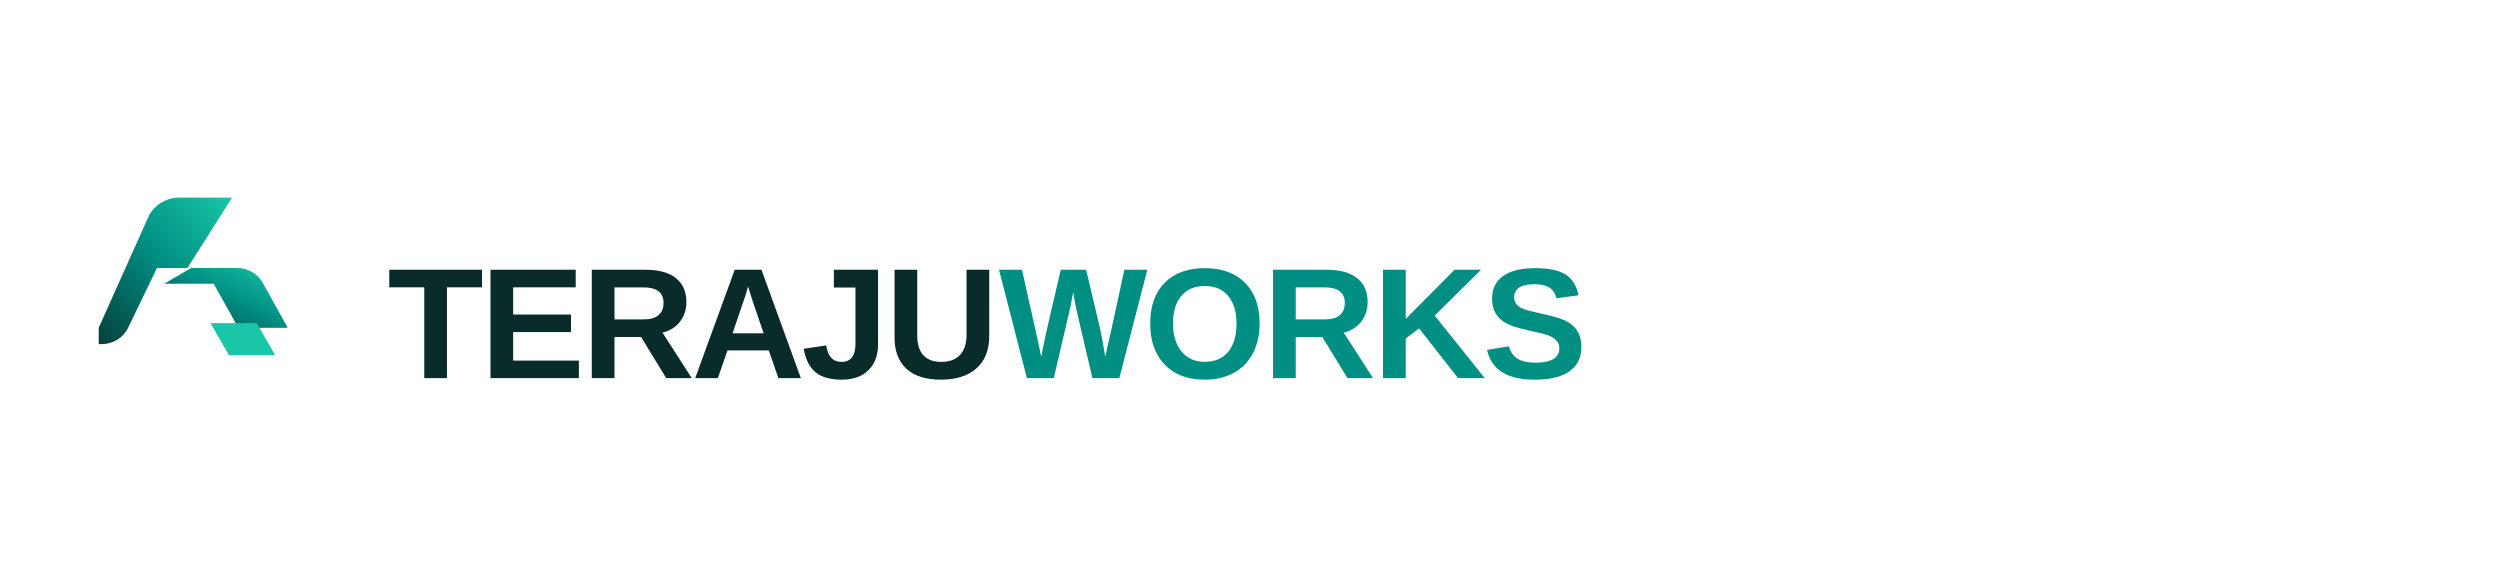
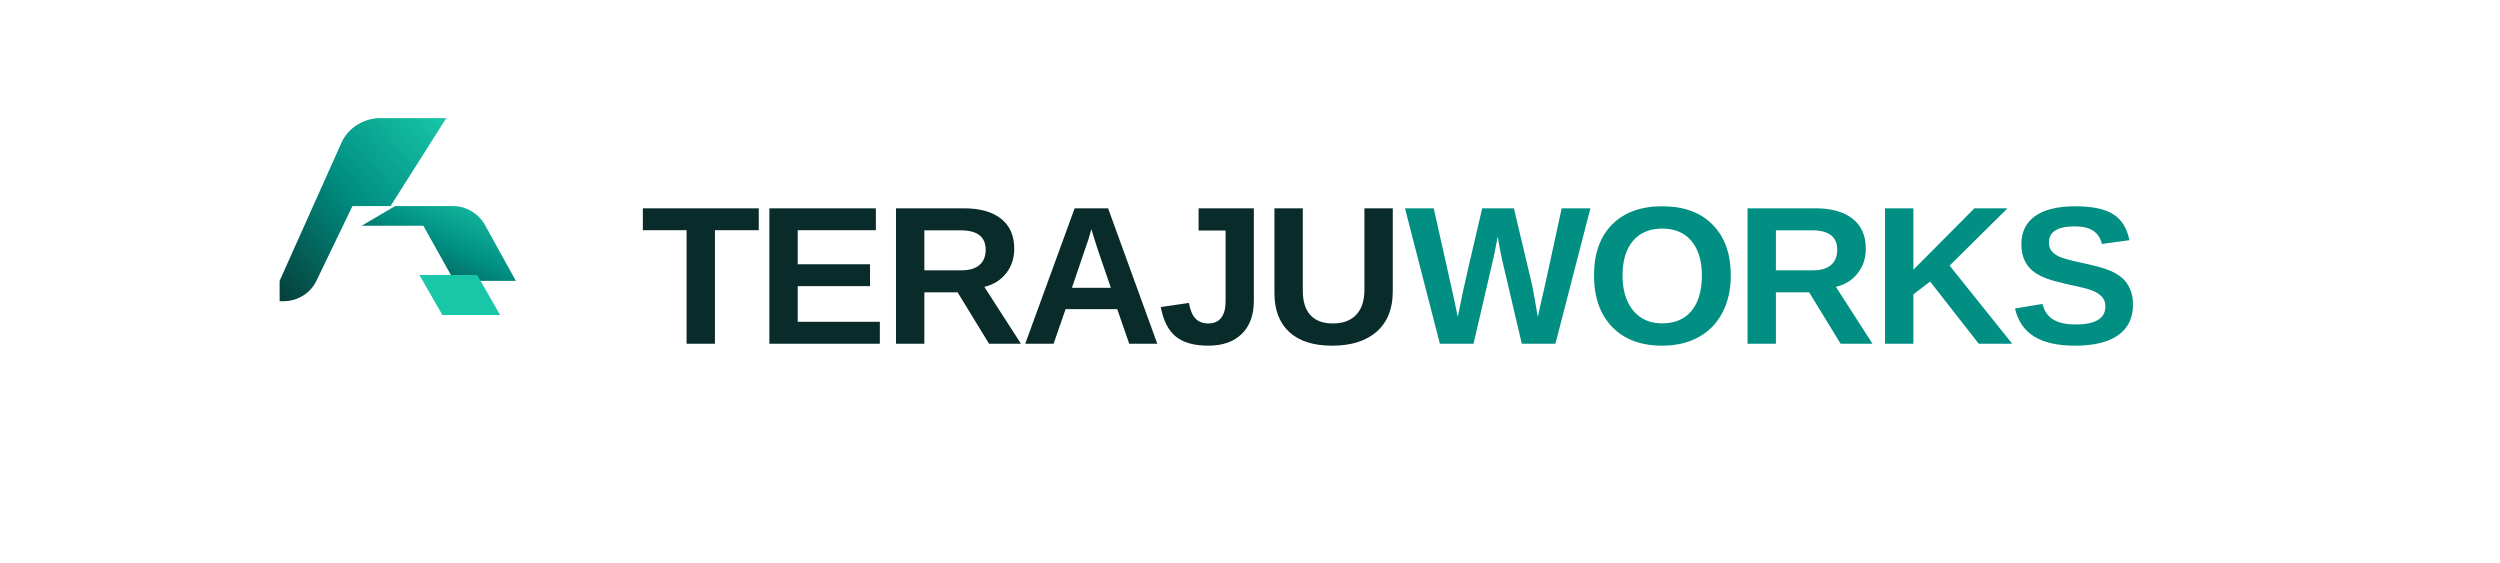
- <svg xmlns="http://www.w3.org/2000/svg" viewBox="0 0 2000 360" width="200" height="36" role="img" aria-label="TERAJUWORKS" style="width:160px;height:36px;display:block;flex:0 0 auto;transform:translateY(3px)">
+ <svg xmlns="http://www.w3.org/2000/svg" viewBox="0 0 1400 360" width="160" height="36" role="img" aria-label="TERAJUWORKS">
  <defs>
    <linearGradient id="twgFooter" x1="0" y1="1" x2="1" y2="0">
      <stop offset="0" stop-color="#063F3B" />
      <stop offset="0.52" stop-color="#008F82" />
      <stop offset="1" stop-color="#19C6A8" />
    </linearGradient>
  </defs>
  <g transform="translate(42 42) scale(.42)">
    <path fill="url(#twgFooter)" d="M88 328 182 118c10-23 34-38 59-38h101L257 214h-58l-55 114c-9 19-29 31-50 31H88Z" />
    <path fill="url(#twgFooter)" d="M264 214h88c20 0 39 11 49 29l47 85h-94l-47-84h-94l51-30Z" />
    <path fill="#19C6A8" d="M301 319h88l35 61h-88l-35-61Z" />
  </g>
  <text x="310" y="220" font-family="Arial,sans-serif" font-size="126" font-weight="600" letter-spacing="-3" fill="#092B2A">TERAJU<tspan fill="#008F82">WORKS</tspan>
  </text>
</svg>
